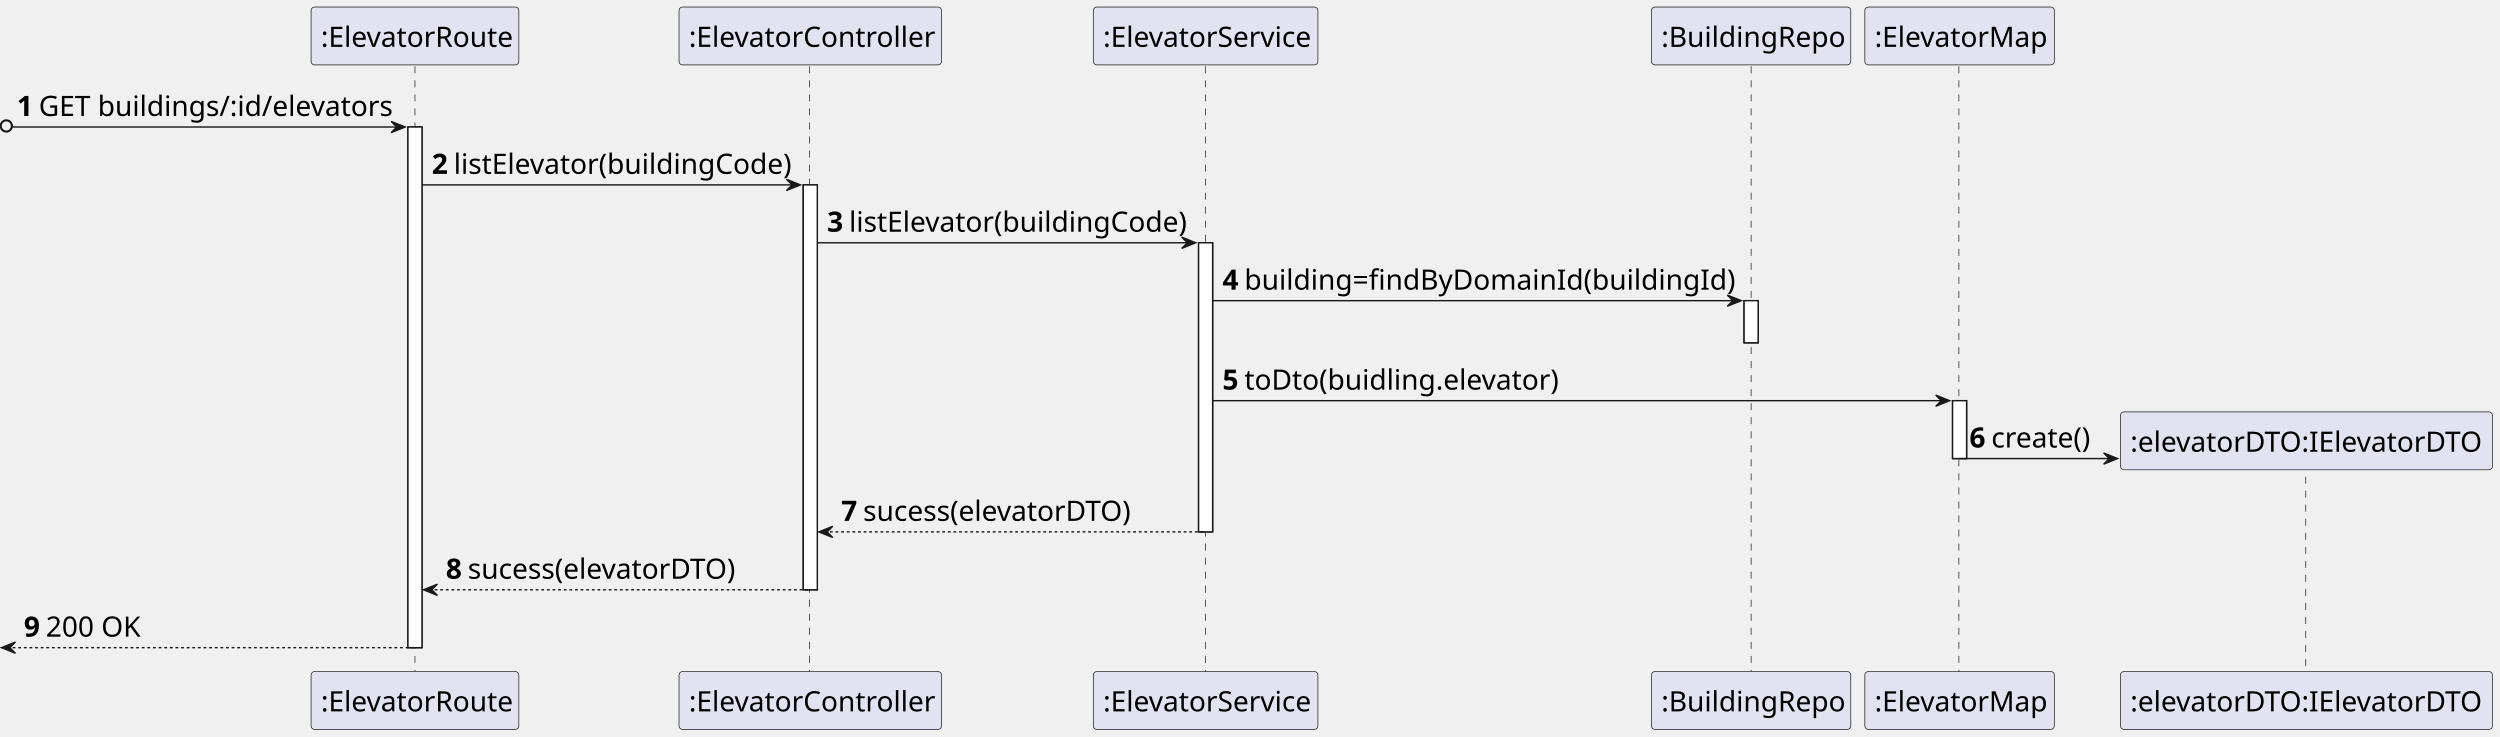
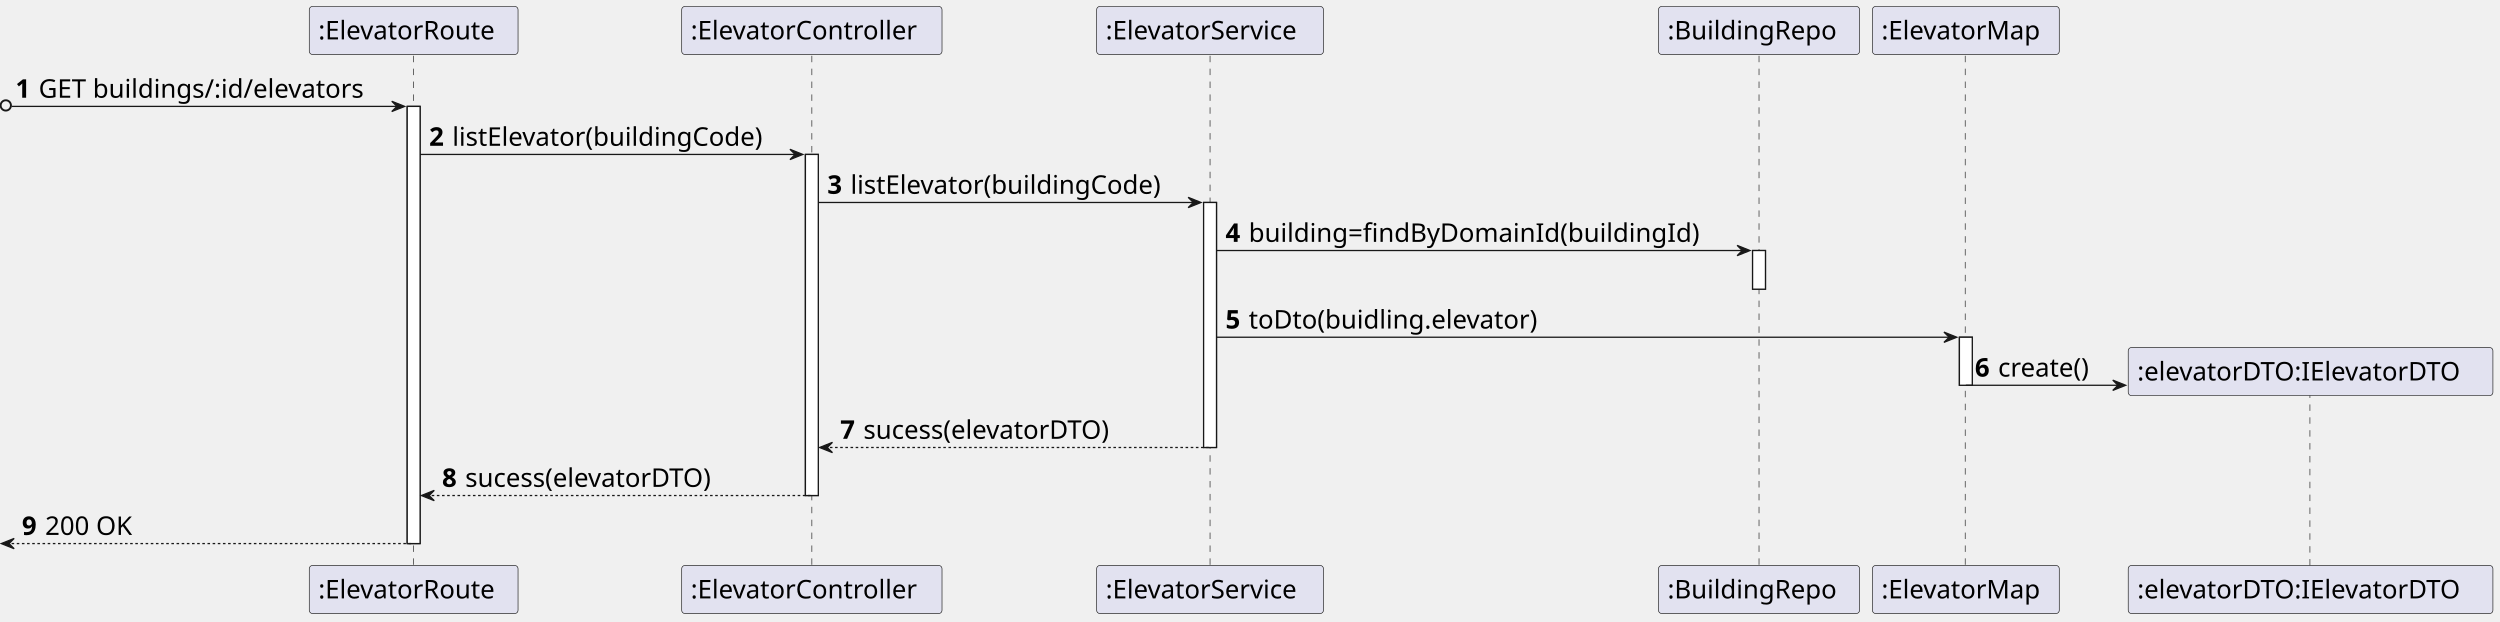
- <svg xmlns="http://www.w3.org/2000/svg" contentStyleType="text/css" height="525px" preserveAspectRatio="none" style="width:1781px;height:525px;background:#FFFFFF;" version="1.1" viewBox="0 0 1781 525" width="1781px" zoomAndPan="magnify">
+ <svg xmlns="http://www.w3.org/2000/svg" contentStyleType="text/css" height="482px" preserveAspectRatio="none" style="width:1940px;height:482px;background:#FFFFFF;" version="1.1" viewBox="0 0 1940 482" width="1940px" zoomAndPan="magnify">
  <defs />
  <g>
-     <rect fill="#FFFFFF" height="370.92" style="stroke:#181818;stroke-width:1.0;" width="10" x="290.625" y="90.48" />
-     <rect fill="#FFFFFF" height="288.44" style="stroke:#181818;stroke-width:1.0;" width="10" x="572.25" y="131.72" />
-     <rect fill="#FFFFFF" height="205.96" style="stroke:#181818;stroke-width:1.0;" width="10" x="853.875" y="172.96" />
-     <rect fill="#FFFFFF" height="30" style="stroke:#181818;stroke-width:1.0;" width="10" x="1242.5" y="214.2" />
-     <rect fill="#FFFFFF" height="41.24" style="stroke:#181818;stroke-width:1.0;" width="10" x="1391" y="285.44" />
-     <line style="stroke:#181818;stroke-width:0.5;stroke-dasharray:5.0,5.0;" x1="295.625" x2="295.625" y1="47.24" y2="479.4" />
-     <line style="stroke:#181818;stroke-width:0.5;stroke-dasharray:5.0,5.0;" x1="576.75" x2="576.75" y1="47.24" y2="479.4" />
-     <line style="stroke:#181818;stroke-width:0.5;stroke-dasharray:5.0,5.0;" x1="858.875" x2="858.875" y1="47.24" y2="479.4" />
-     <line style="stroke:#181818;stroke-width:0.5;stroke-dasharray:5.0,5.0;" x1="1247.5" x2="1247.5" y1="47.24" y2="479.4" />
-     <line style="stroke:#181818;stroke-width:0.5;stroke-dasharray:5.0,5.0;" x1="1395.5" x2="1395.5" y1="47.24" y2="479.4" />
-     <line style="stroke:#181818;stroke-width:0.5;stroke-dasharray:5.0,5.0;" x1="1642.625" x2="1642.625" y1="329.56" y2="479.4" />
-     <rect fill="#E2E2F0" height="41.24" rx="2.5" ry="2.5" style="stroke:#181818;stroke-width:0.5;" width="148" x="221.625" y="5" />
-     <text fill="#000000" font-family="sans-serif" font-size="20" lengthAdjust="spacing" textLength="134" x="228.625" y="33.38">:ElevatorRoute</text>
-     <rect fill="#E2E2F0" height="41.24" rx="2.5" ry="2.5" style="stroke:#181818;stroke-width:0.5;" width="148" x="221.625" y="478.4" />
-     <text fill="#000000" font-family="sans-serif" font-size="20" lengthAdjust="spacing" textLength="134" x="228.625" y="506.78">:ElevatorRoute</text>
-     <rect fill="#E2E2F0" height="41.24" rx="2.5" ry="2.5" style="stroke:#181818;stroke-width:0.5;" width="187" x="483.75" y="5" />
-     <text fill="#000000" font-family="sans-serif" font-size="20" lengthAdjust="spacing" textLength="173" x="490.75" y="33.38">:ElevatorController</text>
-     <rect fill="#E2E2F0" height="41.24" rx="2.5" ry="2.5" style="stroke:#181818;stroke-width:0.5;" width="187" x="483.75" y="478.4" />
-     <text fill="#000000" font-family="sans-serif" font-size="20" lengthAdjust="spacing" textLength="173" x="490.75" y="506.78">:ElevatorController</text>
-     <rect fill="#E2E2F0" height="41.24" rx="2.5" ry="2.5" style="stroke:#181818;stroke-width:0.5;" width="160" x="778.875" y="5" />
-     <text fill="#000000" font-family="sans-serif" font-size="20" lengthAdjust="spacing" textLength="146" x="785.875" y="33.38">:ElevatorService</text>
-     <rect fill="#E2E2F0" height="41.24" rx="2.5" ry="2.5" style="stroke:#181818;stroke-width:0.5;" width="160" x="778.875" y="478.4" />
-     <text fill="#000000" font-family="sans-serif" font-size="20" lengthAdjust="spacing" textLength="146" x="785.875" y="506.78">:ElevatorService</text>
-     <rect fill="#E2E2F0" height="41.24" rx="2.5" ry="2.5" style="stroke:#181818;stroke-width:0.5;" width="142" x="1176.5" y="5" />
-     <text fill="#000000" font-family="sans-serif" font-size="20" lengthAdjust="spacing" textLength="128" x="1183.5" y="33.38">:BuildingRepo</text>
-     <rect fill="#E2E2F0" height="41.24" rx="2.5" ry="2.5" style="stroke:#181818;stroke-width:0.5;" width="142" x="1176.5" y="478.4" />
-     <text fill="#000000" font-family="sans-serif" font-size="20" lengthAdjust="spacing" textLength="128" x="1183.5" y="506.78">:BuildingRepo</text>
-     <rect fill="#E2E2F0" height="41.24" rx="2.5" ry="2.5" style="stroke:#181818;stroke-width:0.5;" width="135" x="1328.5" y="5" />
-     <text fill="#000000" font-family="sans-serif" font-size="20" lengthAdjust="spacing" textLength="121" x="1335.5" y="33.38">:ElevatorMap</text>
-     <rect fill="#E2E2F0" height="41.24" rx="2.5" ry="2.5" style="stroke:#181818;stroke-width:0.5;" width="135" x="1328.5" y="478.4" />
-     <text fill="#000000" font-family="sans-serif" font-size="20" lengthAdjust="spacing" textLength="121" x="1335.5" y="506.78">:ElevatorMap</text>
-     <rect fill="#E2E2F0" height="41.24" rx="2.5" ry="2.5" style="stroke:#181818;stroke-width:0.5;" width="265" x="1510.625" y="478.4" />
-     <text fill="#000000" font-family="sans-serif" font-size="20" lengthAdjust="spacing" textLength="251" x="1517.625" y="506.78">:elevatorDTO:IElevatorDTO</text>
-     <rect fill="#FFFFFF" height="370.92" style="stroke:#181818;stroke-width:1.0;" width="10" x="290.625" y="90.48" />
-     <rect fill="#FFFFFF" height="288.44" style="stroke:#181818;stroke-width:1.0;" width="10" x="572.25" y="131.72" />
-     <rect fill="#FFFFFF" height="205.96" style="stroke:#181818;stroke-width:1.0;" width="10" x="853.875" y="172.96" />
-     <rect fill="#FFFFFF" height="30" style="stroke:#181818;stroke-width:1.0;" width="10" x="1242.5" y="214.2" />
-     <rect fill="#FFFFFF" height="41.24" style="stroke:#181818;stroke-width:1.0;" width="10" x="1391" y="285.44" />
-     <ellipse cx="4.5" cy="89.73" fill="none" rx="4" ry="4" style="stroke:#181818;stroke-width:1.5;" />
-     <polygon fill="#181818" points="278.625,86.48,288.625,90.48,278.625,94.48,282.625,90.48" style="stroke:#181818;stroke-width:1.0;" />
-     <line style="stroke:#181818;stroke-width:1.0;" x1="9" x2="284.625" y1="90.48" y2="90.48" />
-     <text fill="#000000" font-family="sans-serif" font-size="20" font-weight="bold" lengthAdjust="spacing" textLength="11.625" x="12" y="82.62">1</text>
-     <text fill="#000000" font-family="sans-serif" font-size="20" lengthAdjust="spacing" textLength="248" x="27.625" y="82.62">GET buildings/:id/elevators</text>
-     <polygon fill="#181818" points="560.25,127.72,570.25,131.72,560.25,135.72,564.25,131.72" style="stroke:#181818;stroke-width:1.0;" />
-     <line style="stroke:#181818;stroke-width:1.0;" x1="300.625" x2="566.25" y1="131.72" y2="131.72" />
-     <text fill="#000000" font-family="sans-serif" font-size="20" font-weight="bold" lengthAdjust="spacing" textLength="11.625" x="307.625" y="123.86">2</text>
-     <text fill="#000000" font-family="sans-serif" font-size="20" lengthAdjust="spacing" textLength="237" x="323.25" y="123.86">listElevator(buildingCode)</text>
-     <polygon fill="#181818" points="841.875,168.96,851.875,172.96,841.875,176.96,845.875,172.96" style="stroke:#181818;stroke-width:1.0;" />
-     <line style="stroke:#181818;stroke-width:1.0;" x1="582.25" x2="847.875" y1="172.96" y2="172.96" />
-     <text fill="#000000" font-family="sans-serif" font-size="20" font-weight="bold" lengthAdjust="spacing" textLength="11.625" x="589.25" y="165.1">3</text>
-     <text fill="#000000" font-family="sans-serif" font-size="20" lengthAdjust="spacing" textLength="237" x="604.875" y="165.1">listElevator(buildingCode)</text>
-     <polygon fill="#181818" points="1230.5,210.2,1240.5,214.2,1230.5,218.2,1234.5,214.2" style="stroke:#181818;stroke-width:1.0;" />
-     <line style="stroke:#181818;stroke-width:1.0;" x1="863.875" x2="1236.5" y1="214.2" y2="214.2" />
-     <text fill="#000000" font-family="sans-serif" font-size="20" font-weight="bold" lengthAdjust="spacing" textLength="11.625" x="870.875" y="206.34">4</text>
-     <text fill="#000000" font-family="sans-serif" font-size="20" lengthAdjust="spacing" textLength="344" x="886.5" y="206.34">building=findByDomainId(buildingId)</text>
-     <polygon fill="#181818" points="1379,281.44,1389,285.44,1379,289.44,1383,285.44" style="stroke:#181818;stroke-width:1.0;" />
-     <line style="stroke:#181818;stroke-width:1.0;" x1="863.875" x2="1385" y1="285.44" y2="285.44" />
-     <text fill="#000000" font-family="sans-serif" font-size="20" font-weight="bold" lengthAdjust="spacing" textLength="11.625" x="870.875" y="277.58">5</text>
-     <text fill="#000000" font-family="sans-serif" font-size="20" lengthAdjust="spacing" textLength="220" x="886.5" y="277.58">toDto(buidling.elevator)</text>
-     <polygon fill="#181818" points="1498.625,322.68,1508.625,326.68,1498.625,330.68,1502.625,326.68" style="stroke:#181818;stroke-width:1.0;" />
-     <line style="stroke:#181818;stroke-width:1.0;" x1="1396" x2="1504.625" y1="326.68" y2="326.68" />
-     <text fill="#000000" font-family="sans-serif" font-size="20" font-weight="bold" lengthAdjust="spacing" textLength="11.625" x="1403" y="318.82">6</text>
-     <text fill="#000000" font-family="sans-serif" font-size="20" lengthAdjust="spacing" textLength="70" x="1418.625" y="318.82">create()</text>
-     <rect fill="#E2E2F0" height="41.24" rx="2.5" ry="2.5" style="stroke:#181818;stroke-width:0.5;" width="265" x="1510.625" y="293.44" />
-     <text fill="#000000" font-family="sans-serif" font-size="20" lengthAdjust="spacing" textLength="251" x="1517.625" y="321.82">:elevatorDTO:IElevatorDTO</text>
-     <polygon fill="#181818" points="593.25,374.92,583.25,378.92,593.25,382.92,589.25,378.92" style="stroke:#181818;stroke-width:1.0;" />
-     <line style="stroke:#181818;stroke-width:1.0;stroke-dasharray:2.0,2.0;" x1="587.25" x2="857.875" y1="378.92" y2="378.92" />
-     <text fill="#000000" font-family="sans-serif" font-size="20" font-weight="bold" lengthAdjust="spacing" textLength="11.625" x="599.25" y="371.06">7</text>
-     <text fill="#000000" font-family="sans-serif" font-size="20" lengthAdjust="spacing" textLength="192" x="614.875" y="371.06">sucess(elevatorDTO)</text>
-     <polygon fill="#181818" points="311.625,416.16,301.625,420.16,311.625,424.16,307.625,420.16" style="stroke:#181818;stroke-width:1.0;" />
-     <line style="stroke:#181818;stroke-width:1.0;stroke-dasharray:2.0,2.0;" x1="305.625" x2="576.25" y1="420.16" y2="420.16" />
-     <text fill="#000000" font-family="sans-serif" font-size="20" font-weight="bold" lengthAdjust="spacing" textLength="11.625" x="317.625" y="412.3">8</text>
-     <text fill="#000000" font-family="sans-serif" font-size="20" lengthAdjust="spacing" textLength="192" x="333.25" y="412.3">sucess(elevatorDTO)</text>
-     <polygon fill="#181818" points="11,457.4,1,461.4,11,465.4,7,461.4" style="stroke:#181818;stroke-width:1.0;" />
-     <line style="stroke:#181818;stroke-width:1.0;stroke-dasharray:2.0,2.0;" x1="5" x2="294.625" y1="461.4" y2="461.4" />
-     <text fill="#000000" font-family="sans-serif" font-size="20" font-weight="bold" lengthAdjust="spacing" textLength="11.625" x="17" y="453.54">9</text>
-     <text fill="#000000" font-family="sans-serif" font-size="20" lengthAdjust="spacing" textLength="66" x="32.625" y="453.54">200 OK</text>
+     <rect fill="#FFFFFF" height="339.25" style="stroke:#181818;stroke-width:1.0;" width="10" x="316" y="82.562" />
+     <rect fill="#FFFFFF" height="264.688" style="stroke:#181818;stroke-width:1.0;" width="10" x="625" y="119.844" />
+     <rect fill="#FFFFFF" height="190.125" style="stroke:#181818;stroke-width:1.0;" width="10" x="934" y="157.125" />
+     <rect fill="#FFFFFF" height="30" style="stroke:#181818;stroke-width:1.0;" width="10" x="1360" y="194.406" />
+     <rect fill="#FFFFFF" height="37.281" style="stroke:#181818;stroke-width:1.0;" width="10" x="1520.5" y="261.688" />
+     <line style="stroke:#181818;stroke-width:0.5;stroke-dasharray:5.0,5.0;" x1="321" x2="321" y1="43.281" y2="439.812" />
+     <line style="stroke:#181818;stroke-width:0.5;stroke-dasharray:5.0,5.0;" x1="630" x2="630" y1="43.281" y2="439.812" />
+     <line style="stroke:#181818;stroke-width:0.5;stroke-dasharray:5.0,5.0;" x1="939" x2="939" y1="43.281" y2="439.812" />
+     <line style="stroke:#181818;stroke-width:0.5;stroke-dasharray:5.0,5.0;" x1="1365" x2="1365" y1="43.281" y2="439.812" />
+     <line style="stroke:#181818;stroke-width:0.5;stroke-dasharray:5.0,5.0;" x1="1525" x2="1525" y1="43.281" y2="439.812" />
+     <line style="stroke:#181818;stroke-width:0.5;stroke-dasharray:5.0,5.0;" x1="1792.5" x2="1792.5" y1="303.828" y2="439.812" />
+     <rect fill="#E2E2F0" height="37.281" rx="2.5" ry="2.5" style="stroke:#181818;stroke-width:0.5;" width="162" x="240" y="5" />
+     <text fill="#000000" font-family="sans-serif" font-size="20" lengthAdjust="spacing" textLength="148" x="247" y="30.564">:ElevatorRoute</text>
+     <rect fill="#E2E2F0" height="37.281" rx="2.5" ry="2.5" style="stroke:#181818;stroke-width:0.5;" width="162" x="240" y="438.812" />
+     <text fill="#000000" font-family="sans-serif" font-size="20" lengthAdjust="spacing" textLength="148" x="247" y="464.377">:ElevatorRoute</text>
+     <rect fill="#E2E2F0" height="37.281" rx="2.5" ry="2.5" style="stroke:#181818;stroke-width:0.5;" width="202" x="529" y="5" />
+     <text fill="#000000" font-family="sans-serif" font-size="20" lengthAdjust="spacing" textLength="188" x="536" y="30.564">:ElevatorController</text>
+     <rect fill="#E2E2F0" height="37.281" rx="2.5" ry="2.5" style="stroke:#181818;stroke-width:0.5;" width="202" x="529" y="438.812" />
+     <text fill="#000000" font-family="sans-serif" font-size="20" lengthAdjust="spacing" textLength="188" x="536" y="464.377">:ElevatorController</text>
+     <rect fill="#E2E2F0" height="37.281" rx="2.5" ry="2.5" style="stroke:#181818;stroke-width:0.5;" width="176" x="851" y="5" />
+     <text fill="#000000" font-family="sans-serif" font-size="20" lengthAdjust="spacing" textLength="162" x="858" y="30.564">:ElevatorService</text>
+     <rect fill="#E2E2F0" height="37.281" rx="2.5" ry="2.5" style="stroke:#181818;stroke-width:0.5;" width="176" x="851" y="438.812" />
+     <text fill="#000000" font-family="sans-serif" font-size="20" lengthAdjust="spacing" textLength="162" x="858" y="464.377">:ElevatorService</text>
+     <rect fill="#E2E2F0" height="37.281" rx="2.5" ry="2.5" style="stroke:#181818;stroke-width:0.5;" width="156" x="1287" y="5" />
+     <text fill="#000000" font-family="sans-serif" font-size="20" lengthAdjust="spacing" textLength="142" x="1294" y="30.564">:BuildingRepo</text>
+     <rect fill="#E2E2F0" height="37.281" rx="2.5" ry="2.5" style="stroke:#181818;stroke-width:0.5;" width="156" x="1287" y="438.812" />
+     <text fill="#000000" font-family="sans-serif" font-size="20" lengthAdjust="spacing" textLength="142" x="1294" y="464.377">:BuildingRepo</text>
+     <rect fill="#E2E2F0" height="37.281" rx="2.5" ry="2.5" style="stroke:#181818;stroke-width:0.5;" width="145" x="1453" y="5" />
+     <text fill="#000000" font-family="sans-serif" font-size="20" lengthAdjust="spacing" textLength="131" x="1460" y="30.564">:ElevatorMap</text>
+     <rect fill="#E2E2F0" height="37.281" rx="2.5" ry="2.5" style="stroke:#181818;stroke-width:0.5;" width="145" x="1453" y="438.812" />
+     <text fill="#000000" font-family="sans-serif" font-size="20" lengthAdjust="spacing" textLength="131" x="1460" y="464.377">:ElevatorMap</text>
+     <rect fill="#E2E2F0" height="37.281" rx="2.5" ry="2.5" style="stroke:#181818;stroke-width:0.5;" width="283" x="1651.5" y="438.812" />
+     <text fill="#000000" font-family="sans-serif" font-size="20" lengthAdjust="spacing" textLength="269" x="1658.5" y="464.377">:elevatorDTO:IElevatorDTO</text>
+     <rect fill="#FFFFFF" height="339.25" style="stroke:#181818;stroke-width:1.0;" width="10" x="316" y="82.562" />
+     <rect fill="#FFFFFF" height="264.688" style="stroke:#181818;stroke-width:1.0;" width="10" x="625" y="119.844" />
+     <rect fill="#FFFFFF" height="190.125" style="stroke:#181818;stroke-width:1.0;" width="10" x="934" y="157.125" />
+     <rect fill="#FFFFFF" height="30" style="stroke:#181818;stroke-width:1.0;" width="10" x="1360" y="194.406" />
+     <rect fill="#FFFFFF" height="37.281" style="stroke:#181818;stroke-width:1.0;" width="10" x="1520.5" y="261.688" />
+     <ellipse cx="4.5" cy="81.812" fill="none" rx="4" ry="4" style="stroke:#181818;stroke-width:1.5;" />
+     <polygon fill="#181818" points="304,78.562,314,82.562,304,86.562,308,82.562" style="stroke:#181818;stroke-width:1.0;" />
+     <line style="stroke:#181818;stroke-width:1.0;" x1="9" x2="310" y1="82.562" y2="82.562" />
+     <text fill="#000000" font-family="sans-serif" font-size="20" font-weight="bold" lengthAdjust="spacing" textLength="14" x="12" y="75.846">1</text>
+     <text fill="#000000" font-family="sans-serif" font-size="20" lengthAdjust="spacing" textLength="271" x="30" y="75.846">GET buildings/:id/elevators</text>
+     <polygon fill="#181818" points="613,115.844,623,119.844,613,123.844,617,119.844" style="stroke:#181818;stroke-width:1.0;" />
+     <line style="stroke:#181818;stroke-width:1.0;" x1="326" x2="619" y1="119.844" y2="119.844" />
+     <text fill="#000000" font-family="sans-serif" font-size="20" font-weight="bold" lengthAdjust="spacing" textLength="14" x="333" y="113.127">2</text>
+     <text fill="#000000" font-family="sans-serif" font-size="20" lengthAdjust="spacing" textLength="262" x="351" y="113.127">listElevator(buildingCode)</text>
+     <polygon fill="#181818" points="922,153.125,932,157.125,922,161.125,926,157.125" style="stroke:#181818;stroke-width:1.0;" />
+     <line style="stroke:#181818;stroke-width:1.0;" x1="635" x2="928" y1="157.125" y2="157.125" />
+     <text fill="#000000" font-family="sans-serif" font-size="20" font-weight="bold" lengthAdjust="spacing" textLength="14" x="642" y="150.408">3</text>
+     <text fill="#000000" font-family="sans-serif" font-size="20" lengthAdjust="spacing" textLength="262" x="660" y="150.408">listElevator(buildingCode)</text>
+     <polygon fill="#181818" points="1348,190.406,1358,194.406,1348,198.406,1352,194.406" style="stroke:#181818;stroke-width:1.0;" />
+     <line style="stroke:#181818;stroke-width:1.0;" x1="944" x2="1354" y1="194.406" y2="194.406" />
+     <text fill="#000000" font-family="sans-serif" font-size="20" font-weight="bold" lengthAdjust="spacing" textLength="14" x="951" y="187.69">4</text>
+     <text fill="#000000" font-family="sans-serif" font-size="20" lengthAdjust="spacing" textLength="379" x="969" y="187.69">building=findByDomainId(buildingId)</text>
+     <polygon fill="#181818" points="1508.5,257.688,1518.5,261.688,1508.5,265.688,1512.5,261.688" style="stroke:#181818;stroke-width:1.0;" />
+     <line style="stroke:#181818;stroke-width:1.0;" x1="944" x2="1514.5" y1="261.688" y2="261.688" />
+     <text fill="#000000" font-family="sans-serif" font-size="20" font-weight="bold" lengthAdjust="spacing" textLength="14" x="951" y="254.971">5</text>
+     <text fill="#000000" font-family="sans-serif" font-size="20" lengthAdjust="spacing" textLength="241" x="969" y="254.971">toDto(buidling.elevator)</text>
+     <polygon fill="#181818" points="1639.5,294.969,1649.5,298.969,1639.5,302.969,1643.5,298.969" style="stroke:#181818;stroke-width:1.0;" />
+     <line style="stroke:#181818;stroke-width:1.0;" x1="1525.5" x2="1645.5" y1="298.969" y2="298.969" />
+     <text fill="#000000" font-family="sans-serif" font-size="20" font-weight="bold" lengthAdjust="spacing" textLength="14" x="1532.5" y="292.252">6</text>
+     <text fill="#000000" font-family="sans-serif" font-size="20" lengthAdjust="spacing" textLength="79" x="1550.5" y="292.252">create()</text>
+     <rect fill="#E2E2F0" height="37.281" rx="2.5" ry="2.5" style="stroke:#181818;stroke-width:0.5;" width="283" x="1651.5" y="269.688" />
+     <text fill="#000000" font-family="sans-serif" font-size="20" lengthAdjust="spacing" textLength="269" x="1658.5" y="295.252">:elevatorDTO:IElevatorDTO</text>
+     <polygon fill="#181818" points="646,343.25,636,347.25,646,351.25,642,347.25" style="stroke:#181818;stroke-width:1.0;" />
+     <line style="stroke:#181818;stroke-width:1.0;stroke-dasharray:2.0,2.0;" x1="640" x2="938" y1="347.25" y2="347.25" />
+     <text fill="#000000" font-family="sans-serif" font-size="20" font-weight="bold" lengthAdjust="spacing" textLength="14" x="652" y="340.533">7</text>
+     <text fill="#000000" font-family="sans-serif" font-size="20" lengthAdjust="spacing" textLength="206" x="670" y="340.533">sucess(elevatorDTO)</text>
+     <polygon fill="#181818" points="337,380.531,327,384.531,337,388.531,333,384.531" style="stroke:#181818;stroke-width:1.0;" />
+     <line style="stroke:#181818;stroke-width:1.0;stroke-dasharray:2.0,2.0;" x1="331" x2="629" y1="384.531" y2="384.531" />
+     <text fill="#000000" font-family="sans-serif" font-size="20" font-weight="bold" lengthAdjust="spacing" textLength="14" x="343" y="377.815">8</text>
+     <text fill="#000000" font-family="sans-serif" font-size="20" lengthAdjust="spacing" textLength="206" x="361" y="377.815">sucess(elevatorDTO)</text>
+     <polygon fill="#181818" points="11,417.812,1,421.812,11,425.812,7,421.812" style="stroke:#181818;stroke-width:1.0;" />
+     <line style="stroke:#181818;stroke-width:1.0;stroke-dasharray:2.0,2.0;" x1="5" x2="320" y1="421.812" y2="421.812" />
+     <text fill="#000000" font-family="sans-serif" font-size="20" font-weight="bold" lengthAdjust="spacing" textLength="14" x="17" y="415.096">9</text>
+     <text fill="#000000" font-family="sans-serif" font-size="20" lengthAdjust="spacing" textLength="74" x="35" y="415.096">200 OK</text>
  </g>
</svg>
